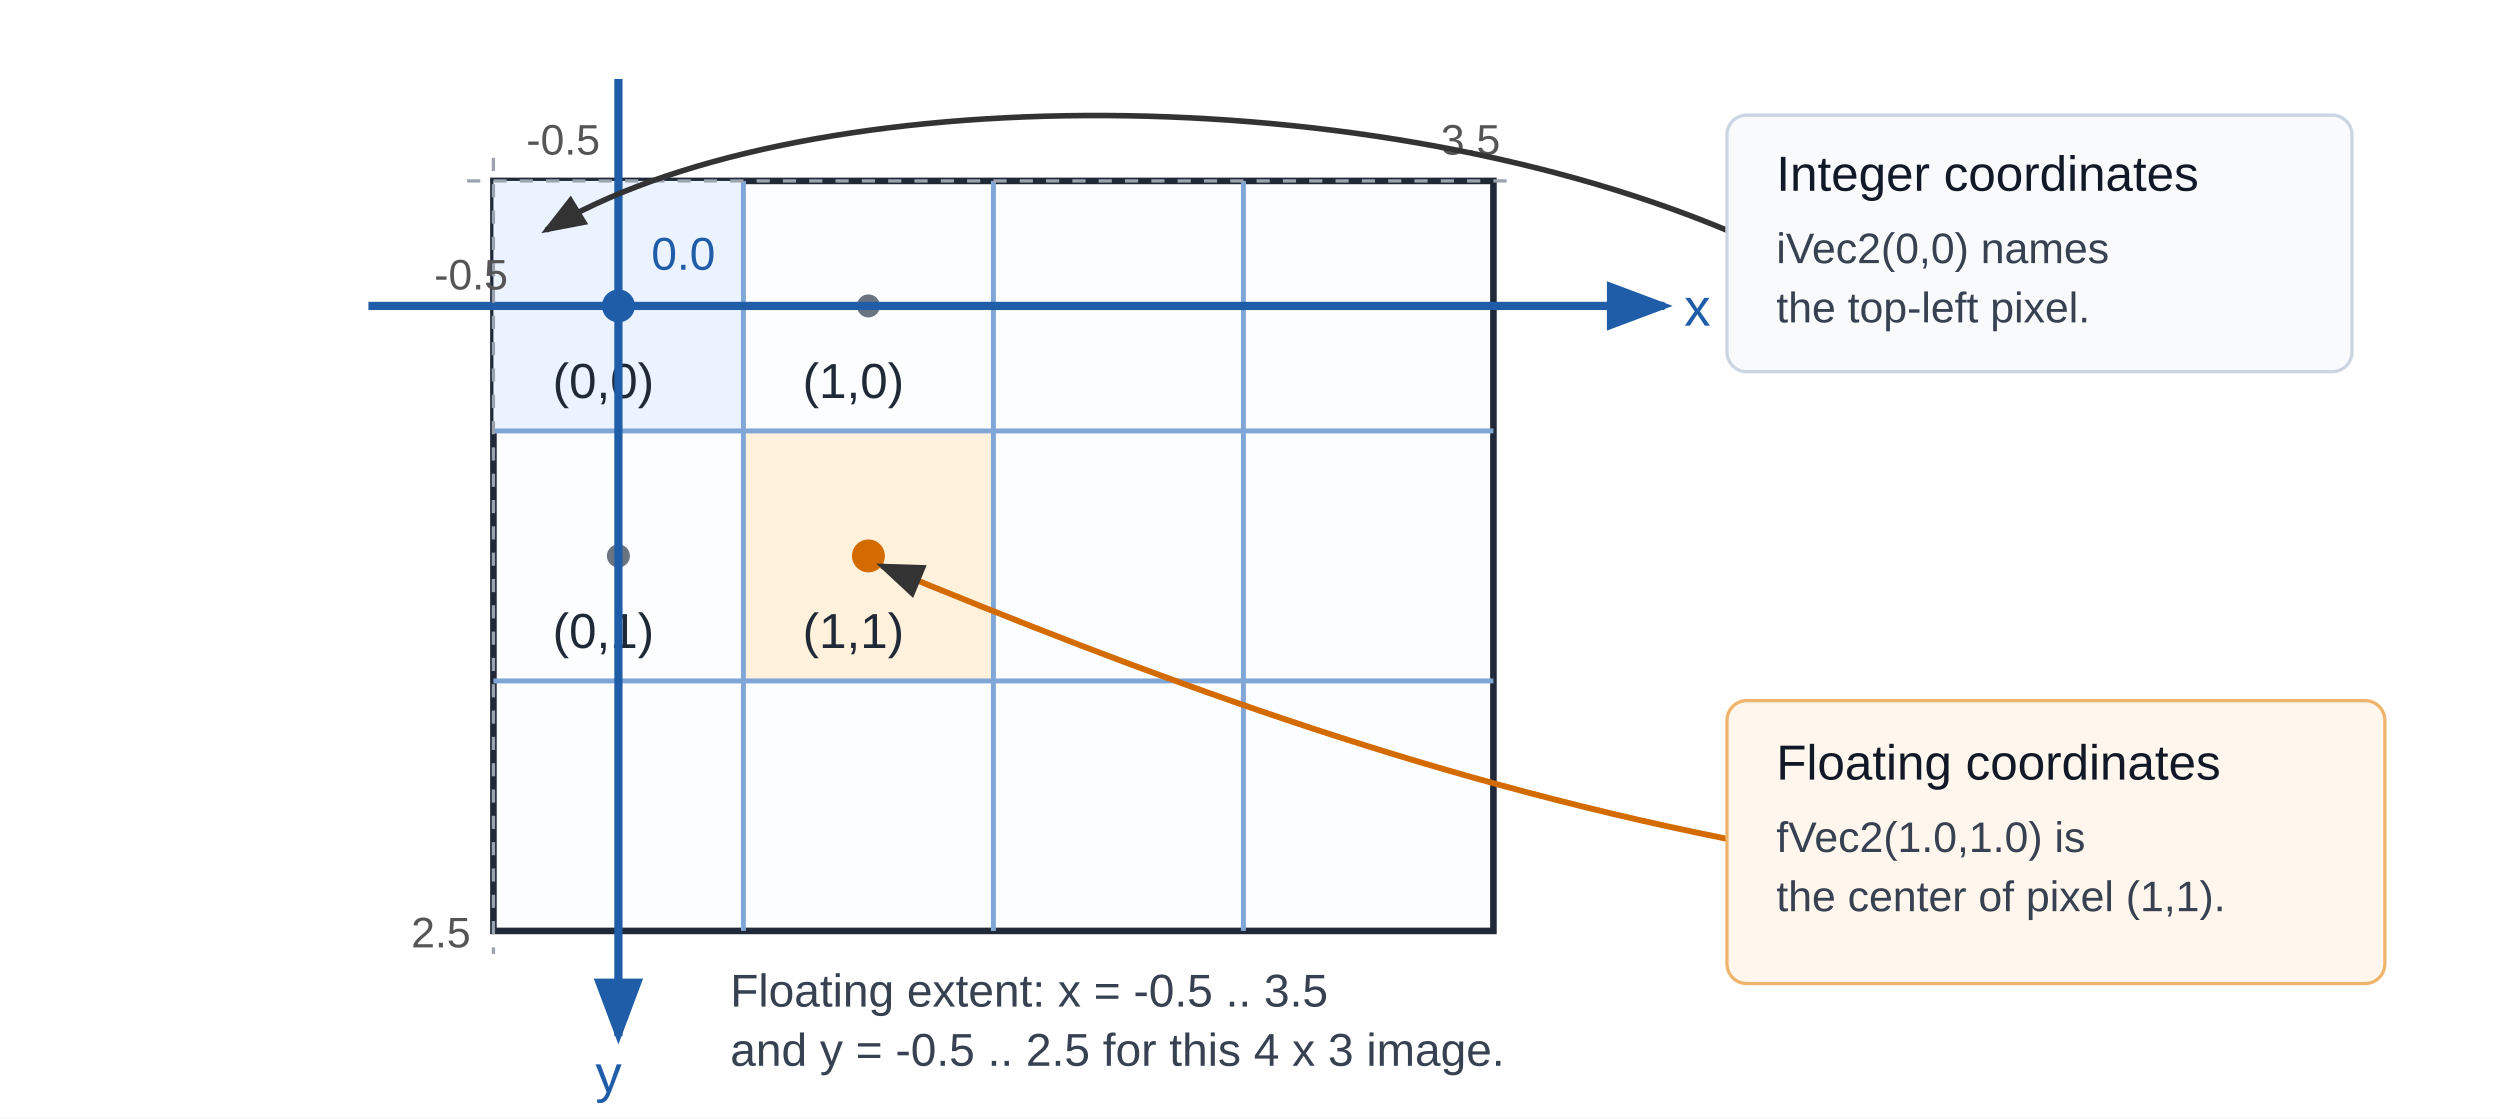
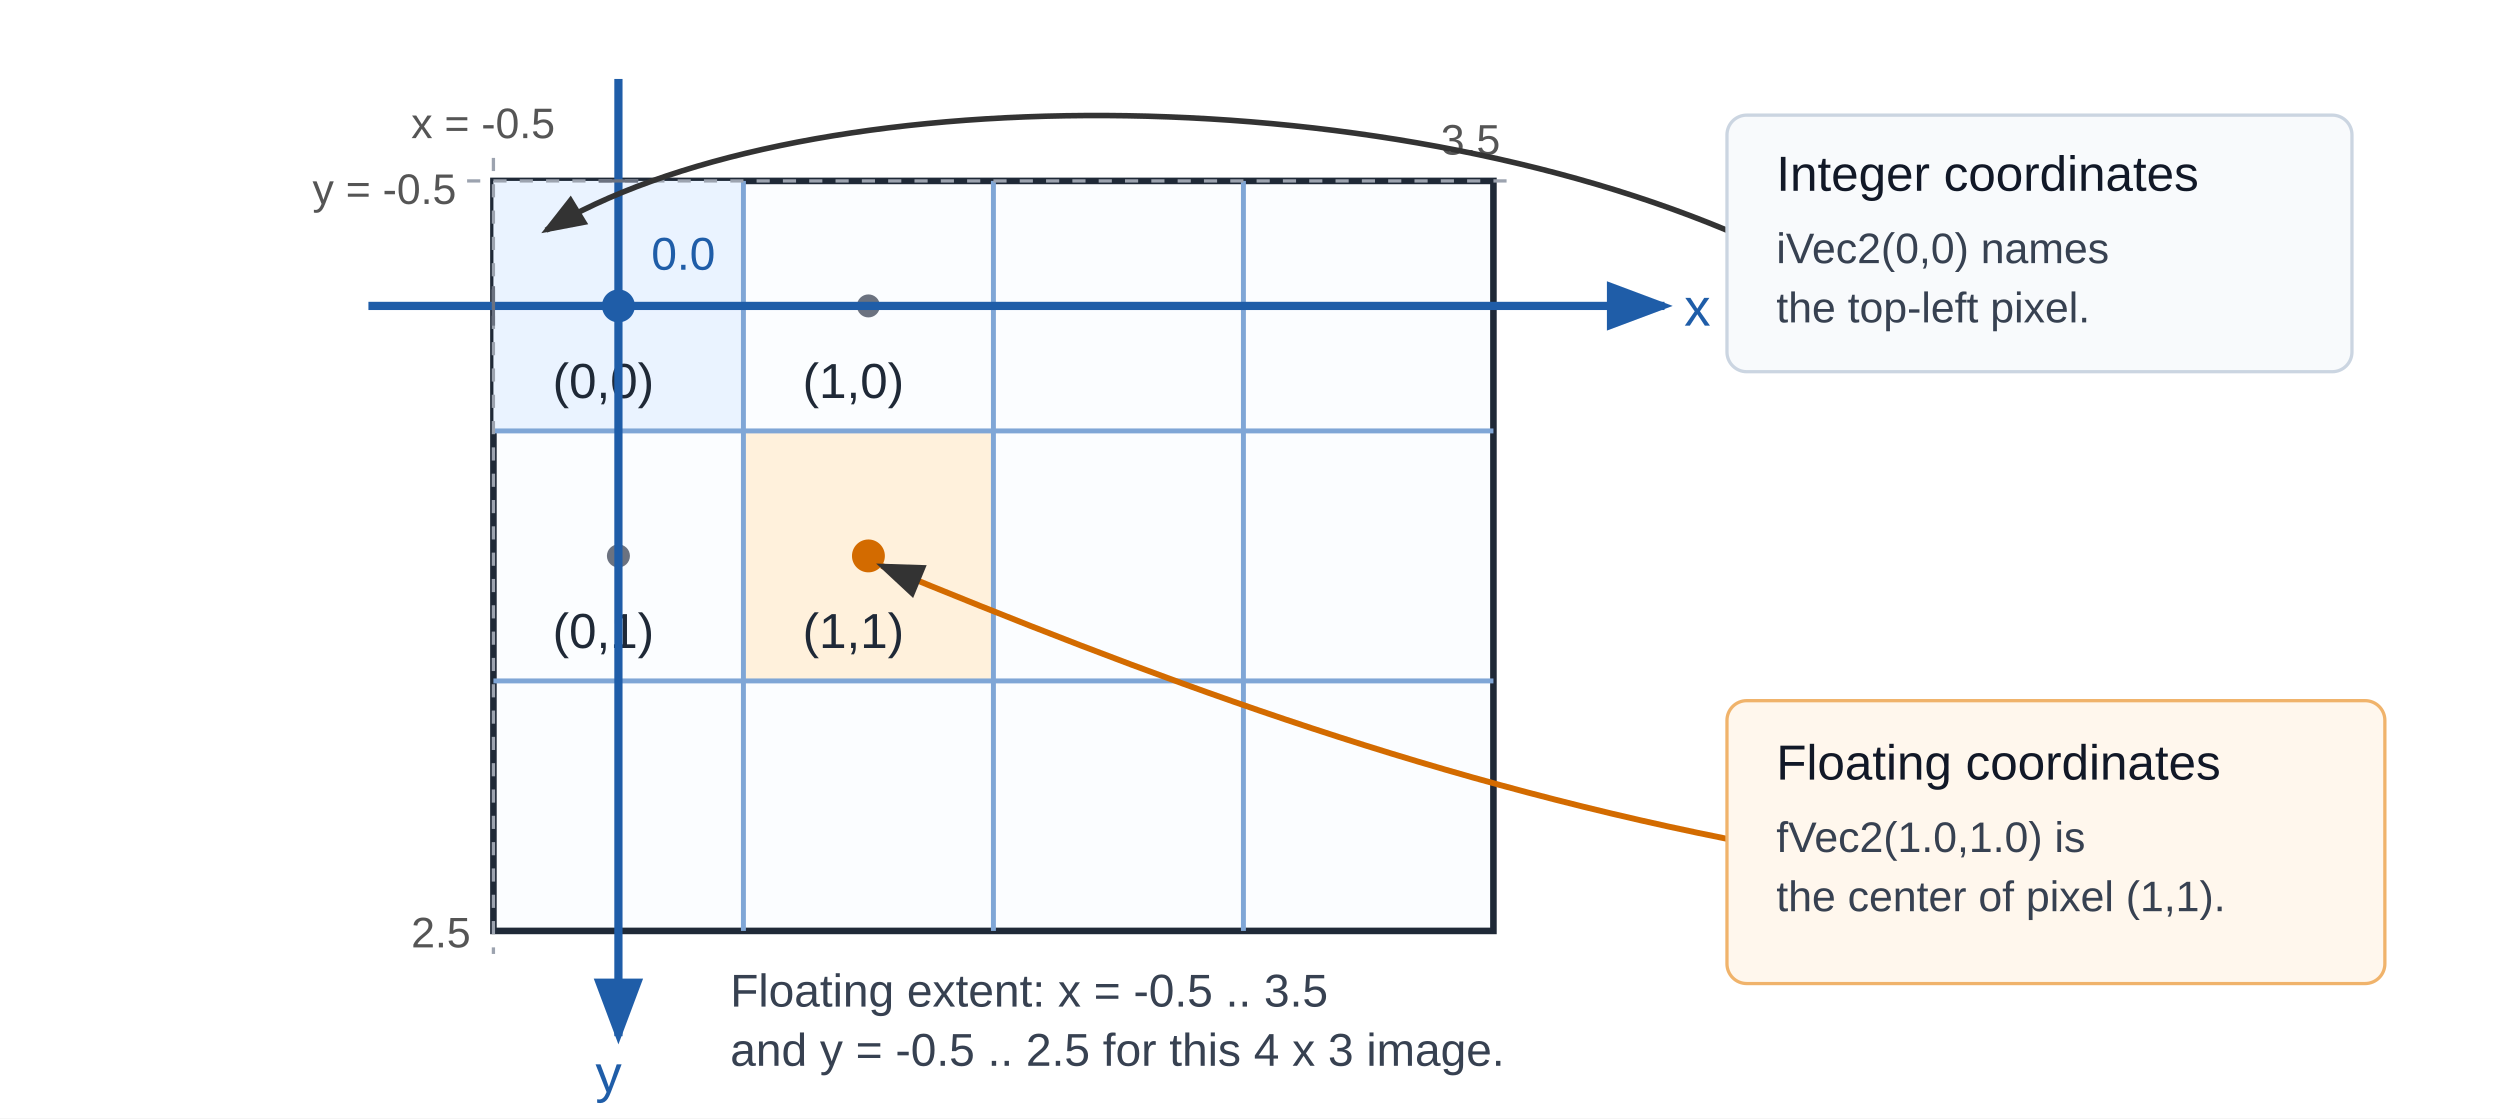
<svg xmlns="http://www.w3.org/2000/svg" width="760" height="340" viewBox="0 0 760 340">
  <rect width="760" height="340" fill="#ffffff" />
  <defs>
    <marker id="arrowDark" markerWidth="9" markerHeight="9" refX="7" refY="3" orient="auto" markerUnits="strokeWidth">
      <path d="M0,0 L0,6 L8,3 z" fill="#333333" />
    </marker>
    <marker id="arrowBlue" markerWidth="9" markerHeight="9" refX="7" refY="3" orient="auto" markerUnits="strokeWidth">
      <path d="M0,0 L0,6 L8,3 z" fill="#1f5da8" />
    </marker>
  </defs>
  <g id="grid" transform="translate(150 55)">
    <rect x="0" y="0" width="304" height="228" fill="#fbfdff" stroke="#1f2937" stroke-width="2" />
    <rect x="0" y="0" width="76" height="76" fill="#eaf3ff" />
    <rect x="76" y="76" width="76" height="76" fill="#fff1dc" />
    <path d="M76 0 V228 M152 0 V228 M228 0 V228" stroke="#7fa6d6" stroke-width="1.5" />
    <path d="M0 76 H304 M0 152 H304" stroke="#7fa6d6" stroke-width="1.5" />
    <text x="18" y="66" font-family="Arial, sans-serif" font-size="15" fill="#1f2937">(0,0)</text>
    <text x="94" y="66" font-family="Arial, sans-serif" font-size="15" fill="#1f2937">(1,0)</text>
    <text x="18" y="142" font-family="Arial, sans-serif" font-size="15" fill="#1f2937">(0,1)</text>
    <text x="94" y="142" font-family="Arial, sans-serif" font-size="15" fill="#1f2937">(1,1)</text>
    <circle cx="38" cy="38" r="5" fill="#1f5da8" />
    <circle cx="114" cy="38" r="3.5" fill="#6b7280" />
    <circle cx="38" cy="114" r="3.5" fill="#6b7280" />
    <circle cx="114" cy="114" r="5" fill="#d36b00" />
  </g>
  <line x1="112" y1="93" x2="506" y2="93" stroke="#1f5da8" stroke-width="2.5" marker-end="url(#arrowBlue)" />
  <line x1="188" y1="24" x2="188" y2="315" stroke="#1f5da8" stroke-width="2.5" marker-end="url(#arrowBlue)" />
  <text x="512" y="99" font-family="Arial, sans-serif" font-size="16" fill="#1f5da8">x</text>
  <text x="181" y="332" font-family="Arial, sans-serif" font-size="16" fill="#1f5da8">y</text>
  <text x="198" y="82" font-family="Arial, sans-serif" font-size="14" fill="#1f5da8">0.0</text>
  <line x1="150" y1="48" x2="150" y2="290" stroke="#9ca3af" stroke-width="1" stroke-dasharray="4 4" />
  <line x1="142" y1="55" x2="462" y2="55" stroke="#9ca3af" stroke-width="1" stroke-dasharray="4 4" />
-   <text x="132" y="88" font-family="Arial, sans-serif" font-size="13" fill="#555555">-0.5</text>
-   <text x="160" y="47" font-family="Arial, sans-serif" font-size="13" fill="#555555">-0.5</text>
+   <line x1="150" y1="87" x2="150" y2="99" stroke="#6b7280" stroke-width="1" />
+   <line x1="182" y1="55" x2="194" y2="55" stroke="#6b7280" stroke-width="1" />
+   <text x="125" y="42" font-family="Arial, sans-serif" font-size="13" fill="#555555">x = -0.5</text>
+   <text x="95" y="62" font-family="Arial, sans-serif" font-size="13" fill="#555555">y = -0.5</text>
  <text x="438" y="47" font-family="Arial, sans-serif" font-size="13" fill="#555555">3.5</text>
  <text x="125" y="288" font-family="Arial, sans-serif" font-size="13" fill="#555555">2.5</text>
  <path d="M525 70 C410 22 240 25 166 70" fill="none" stroke="#333333" stroke-width="1.7" marker-end="url(#arrowDark)" />
  <rect x="525" y="35" width="190" height="78" rx="6" ry="6" fill="#f8fafc" stroke="#cbd5e1" />
  <text x="540" y="58" font-family="Arial, sans-serif" font-size="15" fill="#111827">Integer coordinates</text>
  <text x="540" y="80" font-family="Arial, sans-serif" font-size="13" fill="#374151">iVec2(0,0) names</text>
  <text x="540" y="98" font-family="Arial, sans-serif" font-size="13" fill="#374151">the top-left pixel.</text>
  <path d="M525 255 C430 236 348 205 268 172" fill="none" stroke="#d36b00" stroke-width="1.8" marker-end="url(#arrowDark)" />
  <rect x="525" y="213" width="200" height="86" rx="6" ry="6" fill="#fff7ed" stroke="#f0b36b" />
  <text x="540" y="237" font-family="Arial, sans-serif" font-size="15" fill="#111827">Floating coordinates</text>
  <text x="540" y="259" font-family="Arial, sans-serif" font-size="13" fill="#374151">fVec2(1.0,1.0) is</text>
  <text x="540" y="277" font-family="Arial, sans-serif" font-size="13" fill="#374151">the center of pixel (1,1).</text>
  <text x="222" y="306" font-family="Arial, sans-serif" font-size="14" fill="#374151">
    Floating extent: x = -0.5 .. 3.5
  </text>
  <text x="222" y="324" font-family="Arial, sans-serif" font-size="14" fill="#374151">
    and y = -0.5 .. 2.5 for this 4 x 3 image.
  </text>
</svg>
